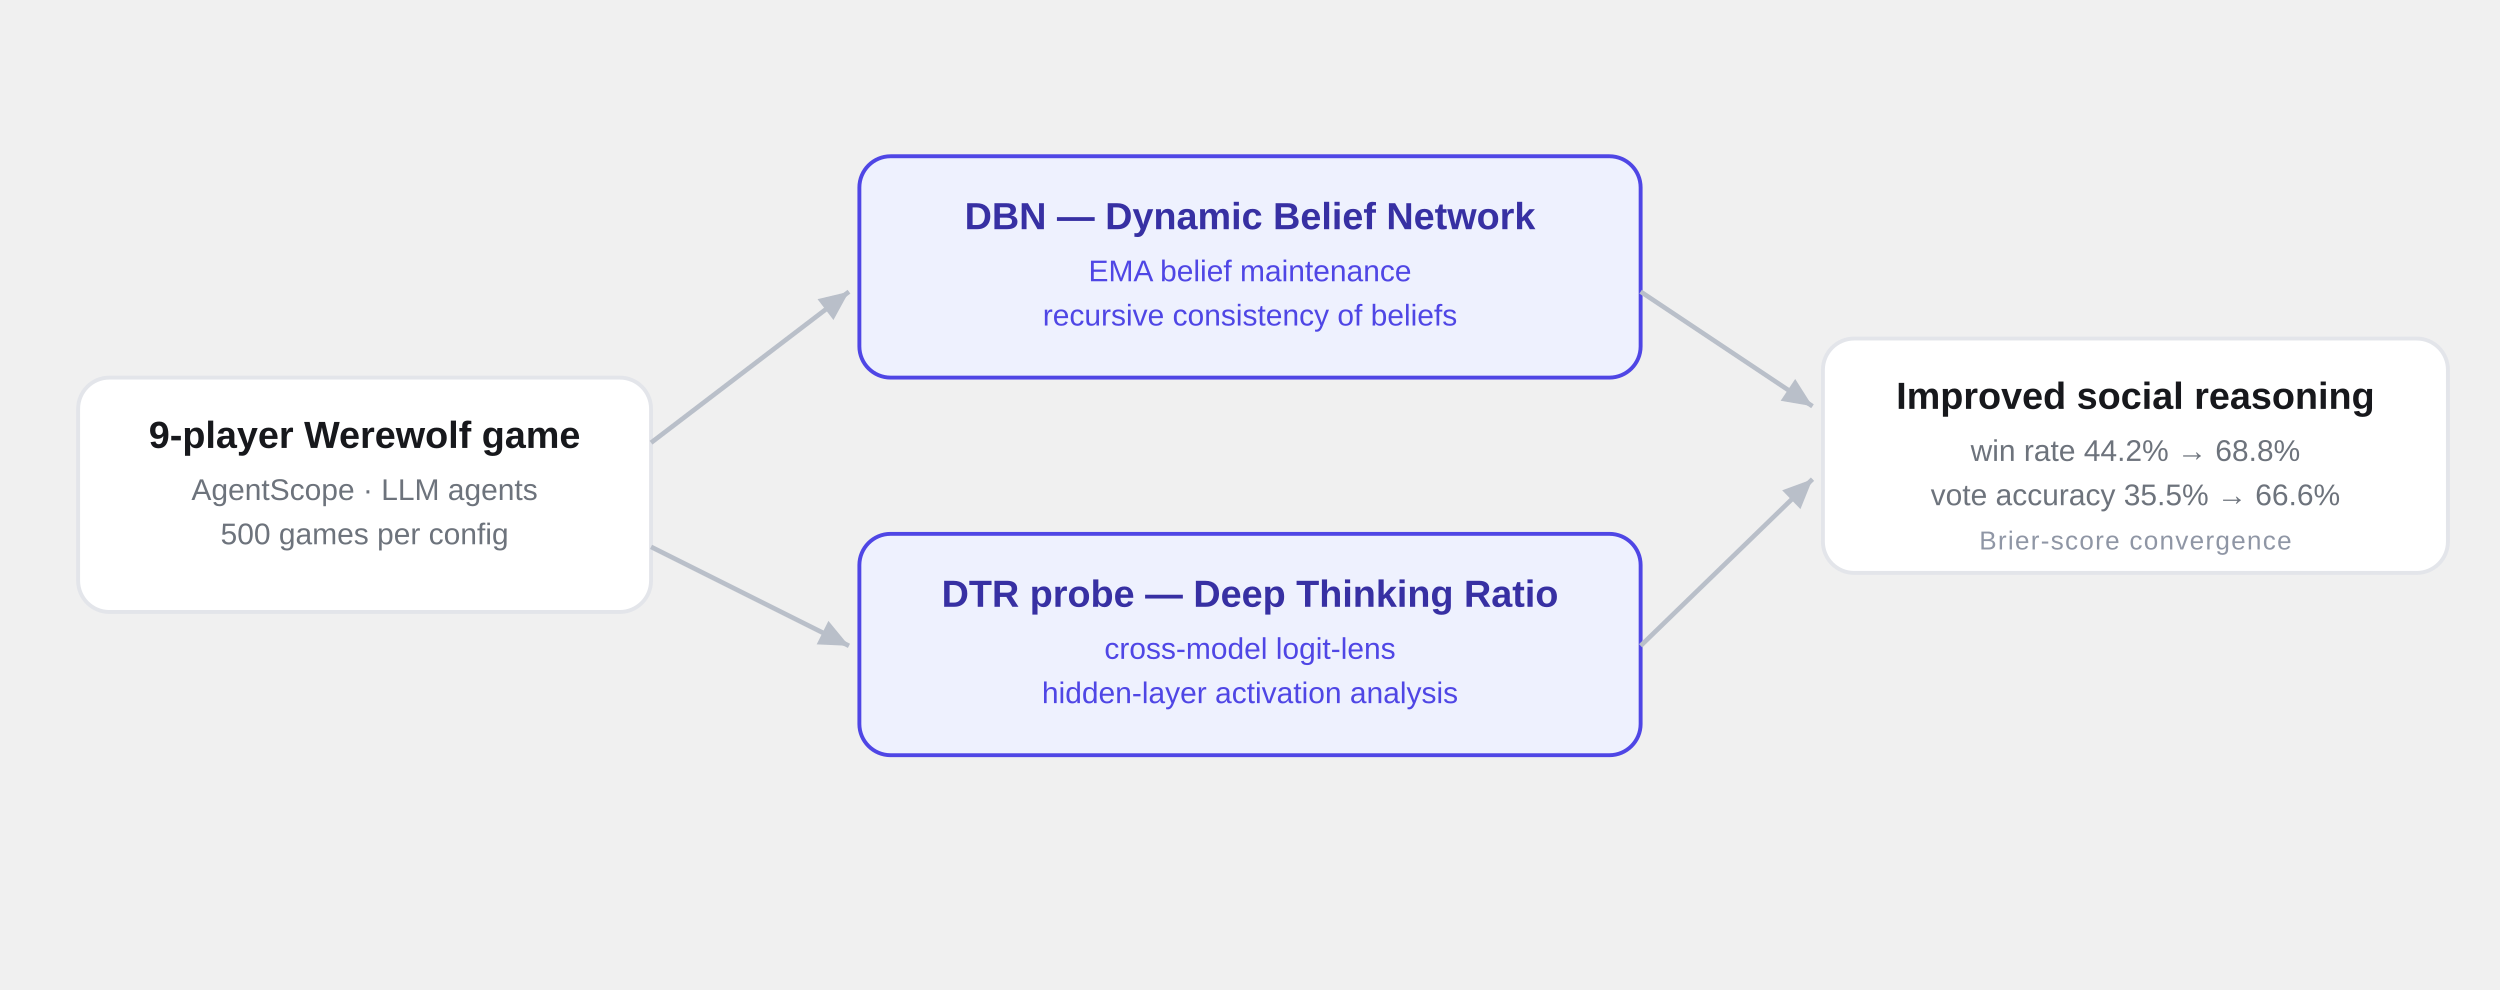
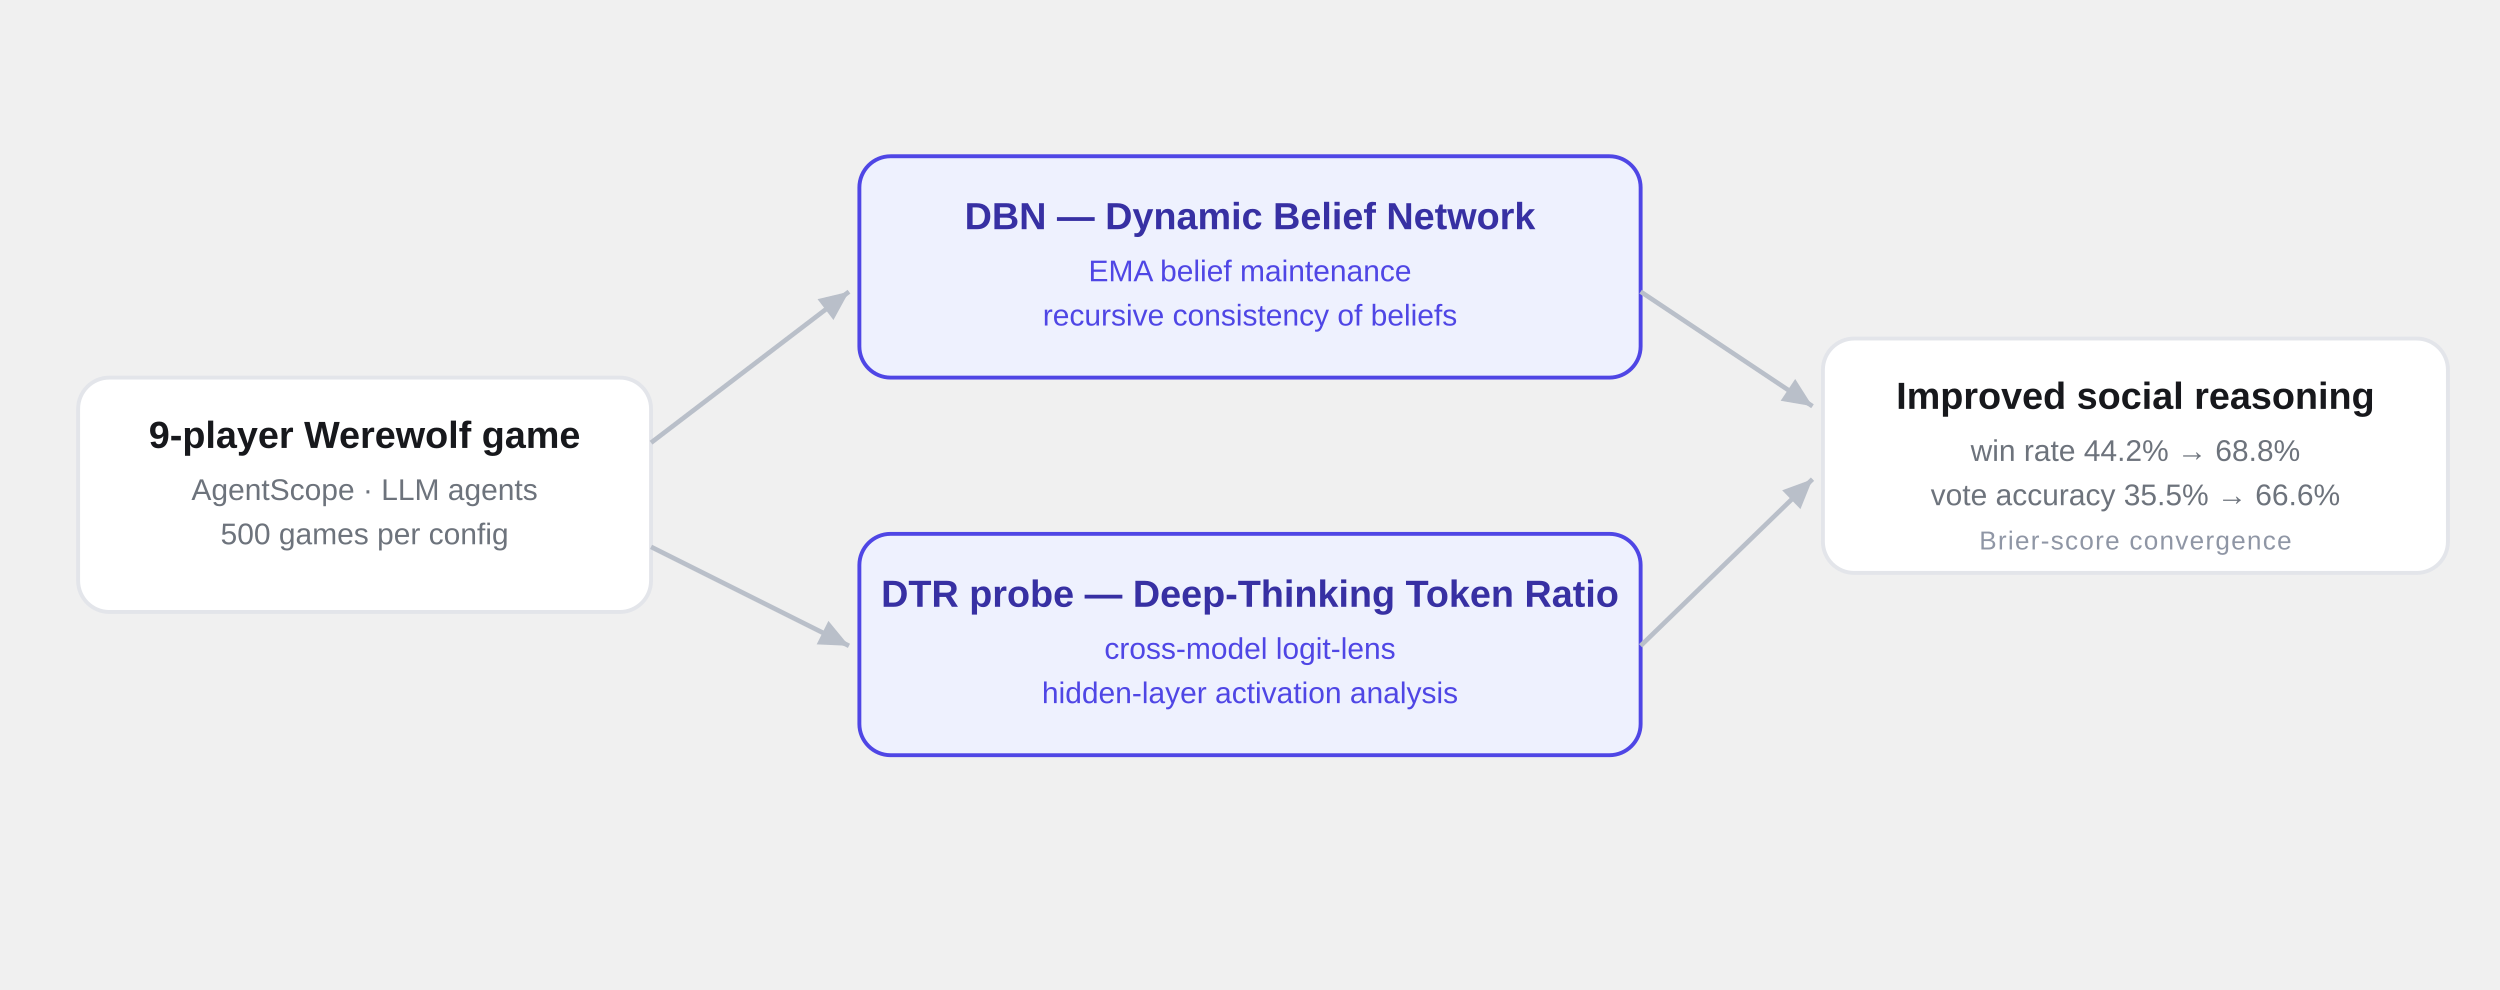
<svg xmlns="http://www.w3.org/2000/svg" viewBox="0 0 960 380" font-family="Arial, Helvetica, sans-serif">
  <defs>
    <marker id="arr" viewBox="0 0 10 10" refX="9" refY="5" markerWidth="7" markerHeight="7" orient="auto-start-reverse">
      <path d="M 0 1 L 9 5 L 0 9 z" fill="#b9bfc9" />
    </marker>
  </defs>
  <rect x="30" y="145" width="220" height="90" rx="12" fill="#ffffff" stroke="#e3e5ea" stroke-width="1.5" />
  <text x="140" y="172" text-anchor="middle" font-size="14.5" font-weight="600" fill="#17181c">9-player Werewolf game</text>
  <text x="140" y="192" text-anchor="middle" font-size="11.5" fill="#6d737c">AgentScope · LLM agents</text>
  <text x="140" y="209" text-anchor="middle" font-size="11.5" fill="#6d737c">500 games per config</text>
  <rect x="330" y="60" width="300" height="85" rx="12" fill="#eef1fe" stroke="#4f46e5" stroke-width="1.5" />
  <text x="480" y="88" text-anchor="middle" font-size="14.5" font-weight="600" fill="#3730a3">DBN — Dynamic Belief Network</text>
  <text x="480" y="108" text-anchor="middle" font-size="11.5" fill="#4f46e5">EMA belief maintenance</text>
  <text x="480" y="125" text-anchor="middle" font-size="11.5" fill="#4f46e5">recursive consistency of beliefs</text>
  <rect x="330" y="205" width="300" height="85" rx="12" fill="#eef1fe" stroke="#4f46e5" stroke-width="1.5" />
-   <text x="480" y="233" text-anchor="middle" font-size="14.5" font-weight="600" fill="#3730a3">DTR probe — Deep Thinking Ratio</text>
+   <text x="480" y="233" text-anchor="middle" font-size="14.5" font-weight="600" fill="#3730a3">DTR probe — Deep-Thinking Token Ratio</text>
  <text x="480" y="253" text-anchor="middle" font-size="11.5" fill="#4f46e5">cross-model logit-lens</text>
  <text x="480" y="270" text-anchor="middle" font-size="11.5" fill="#4f46e5">hidden-layer activation analysis</text>
  <rect x="700" y="130" width="240" height="90" rx="12" fill="#ffffff" stroke="#e3e5ea" stroke-width="1.5" />
  <text x="820" y="157" text-anchor="middle" font-size="14.5" font-weight="600" fill="#17181c">Improved social reasoning</text>
  <text x="820" y="177" text-anchor="middle" font-size="11.5" fill="#6d737c">win rate 44.2% → 68.8%</text>
  <text x="820" y="194" text-anchor="middle" font-size="11.5" fill="#6d737c">vote accuracy 35.5% → 66.6%</text>
  <text x="820" y="211" text-anchor="middle" font-size="10" letter-spacing="0.5" fill="#8f96a5">Brier-score convergence</text>
  <line x1="250" y1="170" x2="326" y2="112" stroke="#b9bfc9" stroke-width="1.8" marker-end="url(#arr)" />
  <line x1="250" y1="210" x2="326" y2="248" stroke="#b9bfc9" stroke-width="1.8" marker-end="url(#arr)" />
  <line x1="630" y1="112" x2="696" y2="156" stroke="#b9bfc9" stroke-width="1.8" marker-end="url(#arr)" />
  <line x1="630" y1="248" x2="696" y2="184" stroke="#b9bfc9" stroke-width="1.8" marker-end="url(#arr)" />
</svg>
